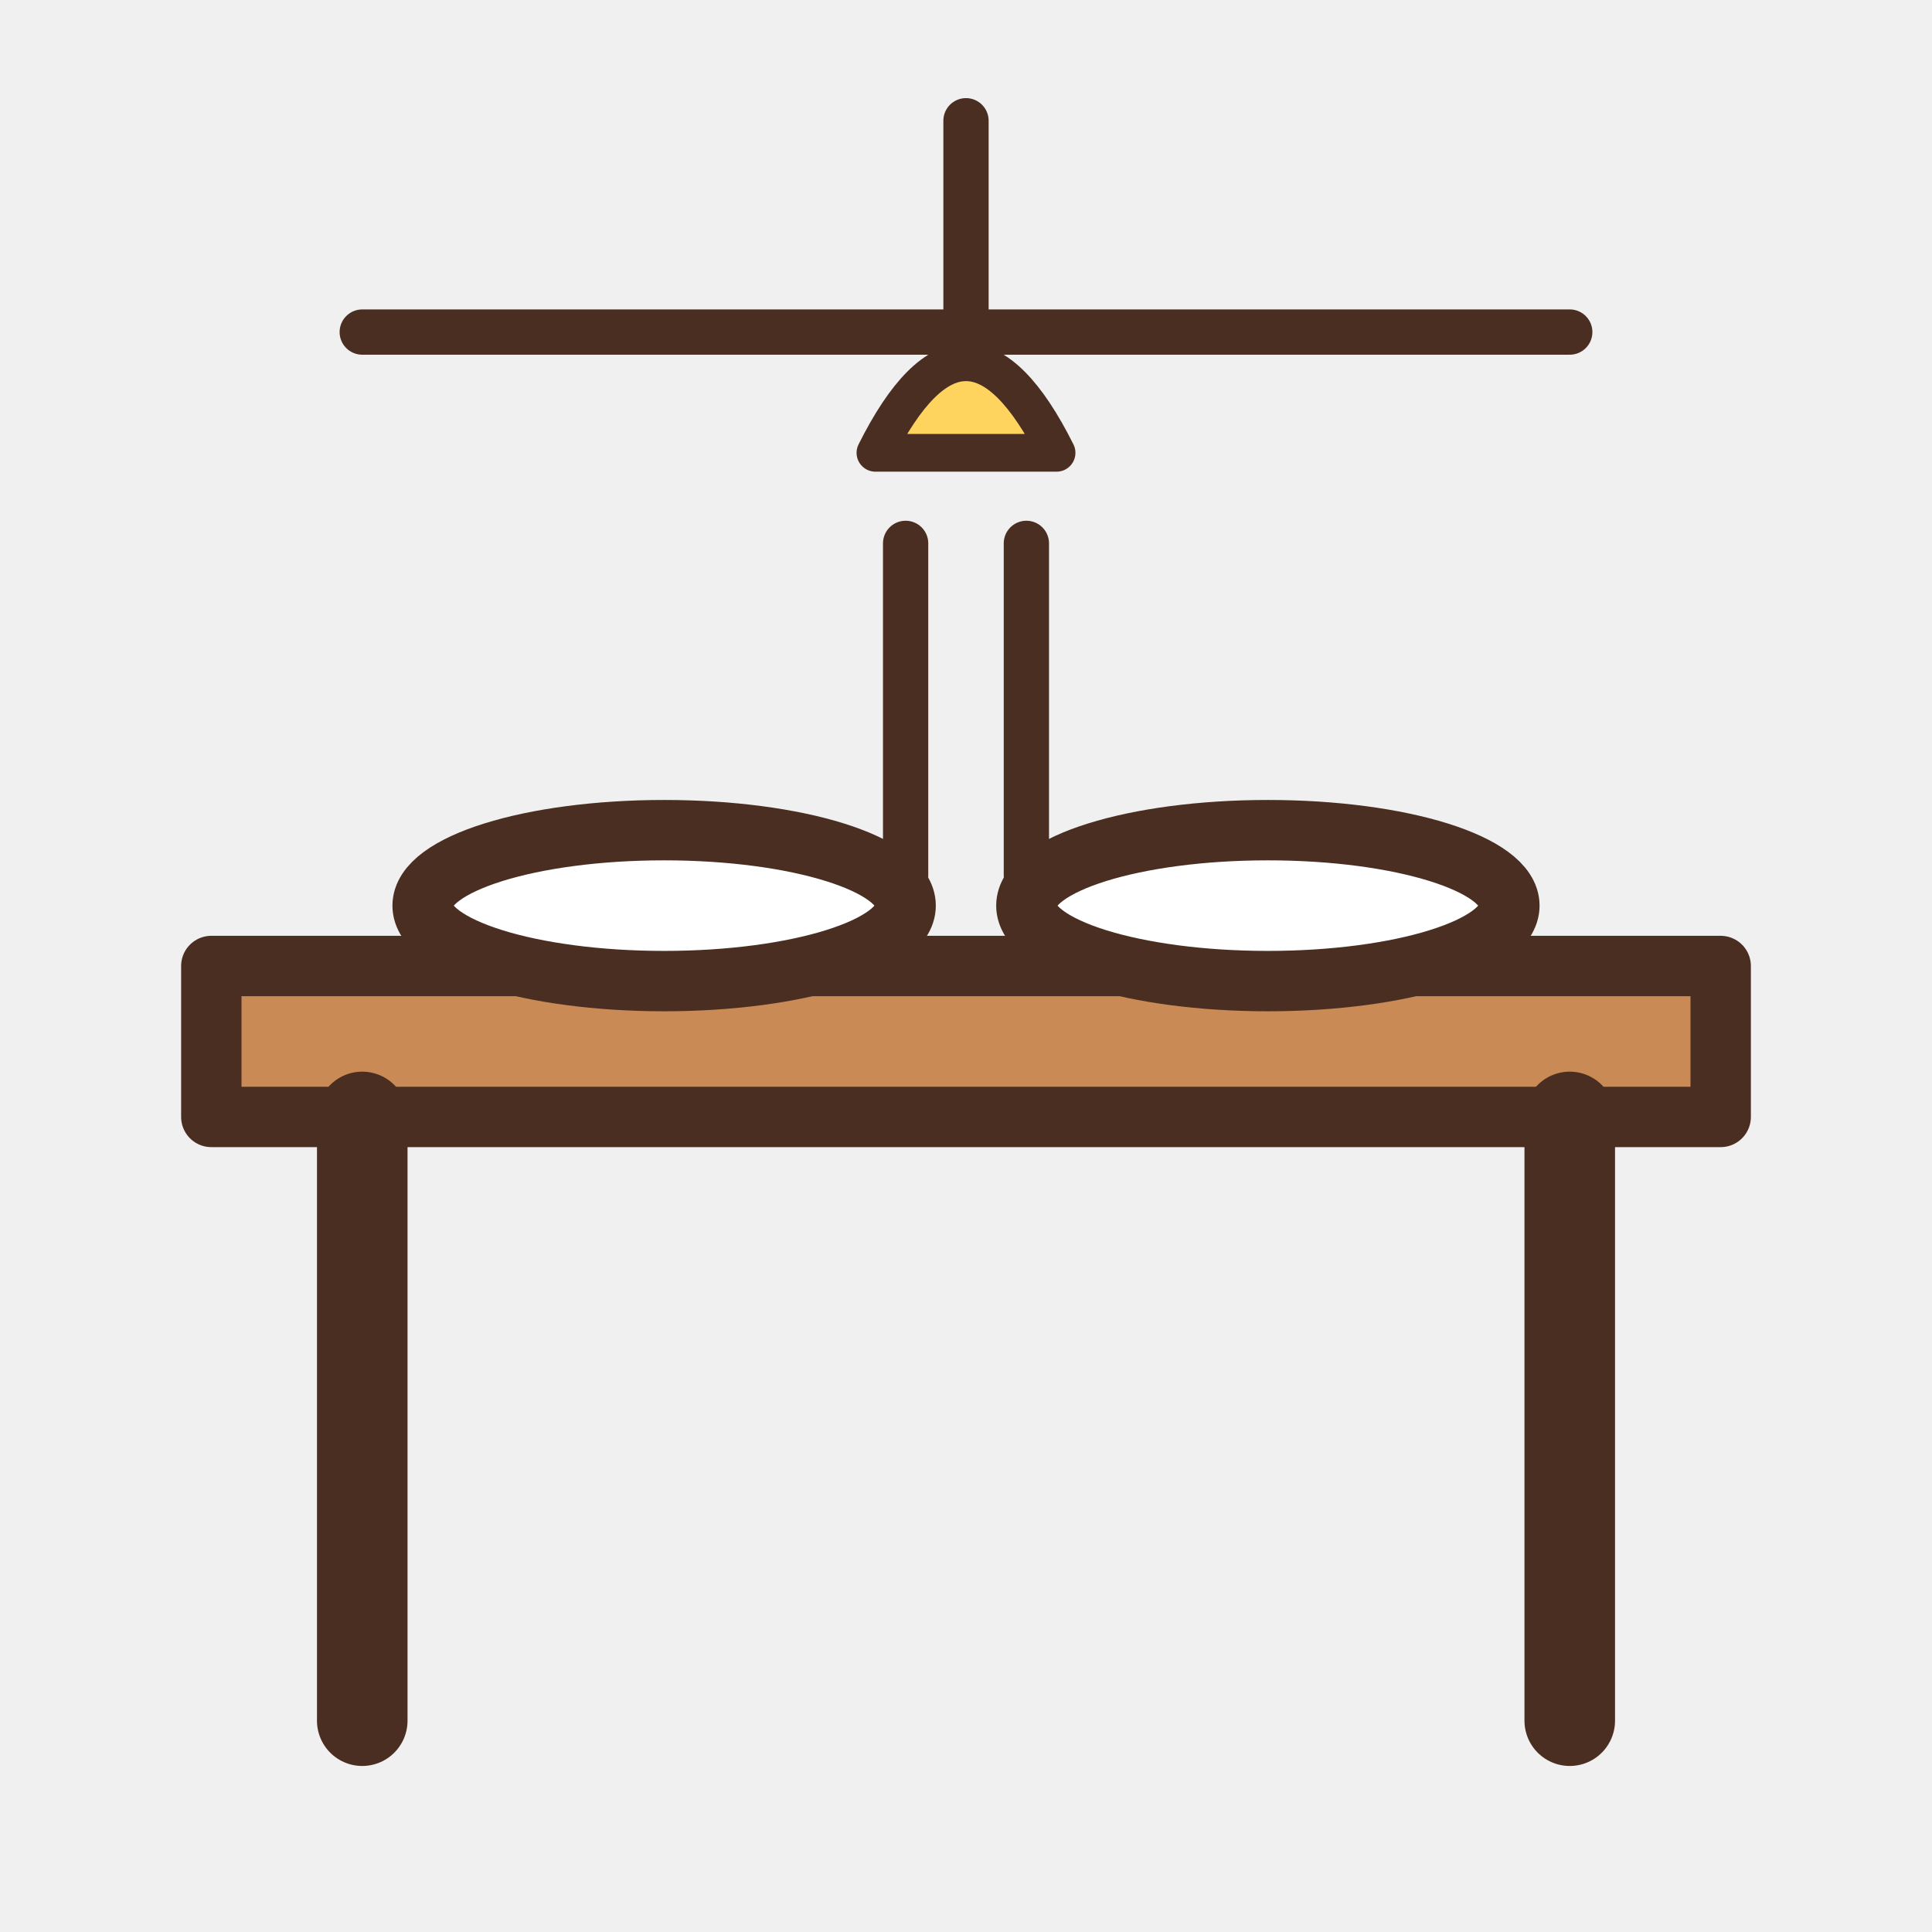
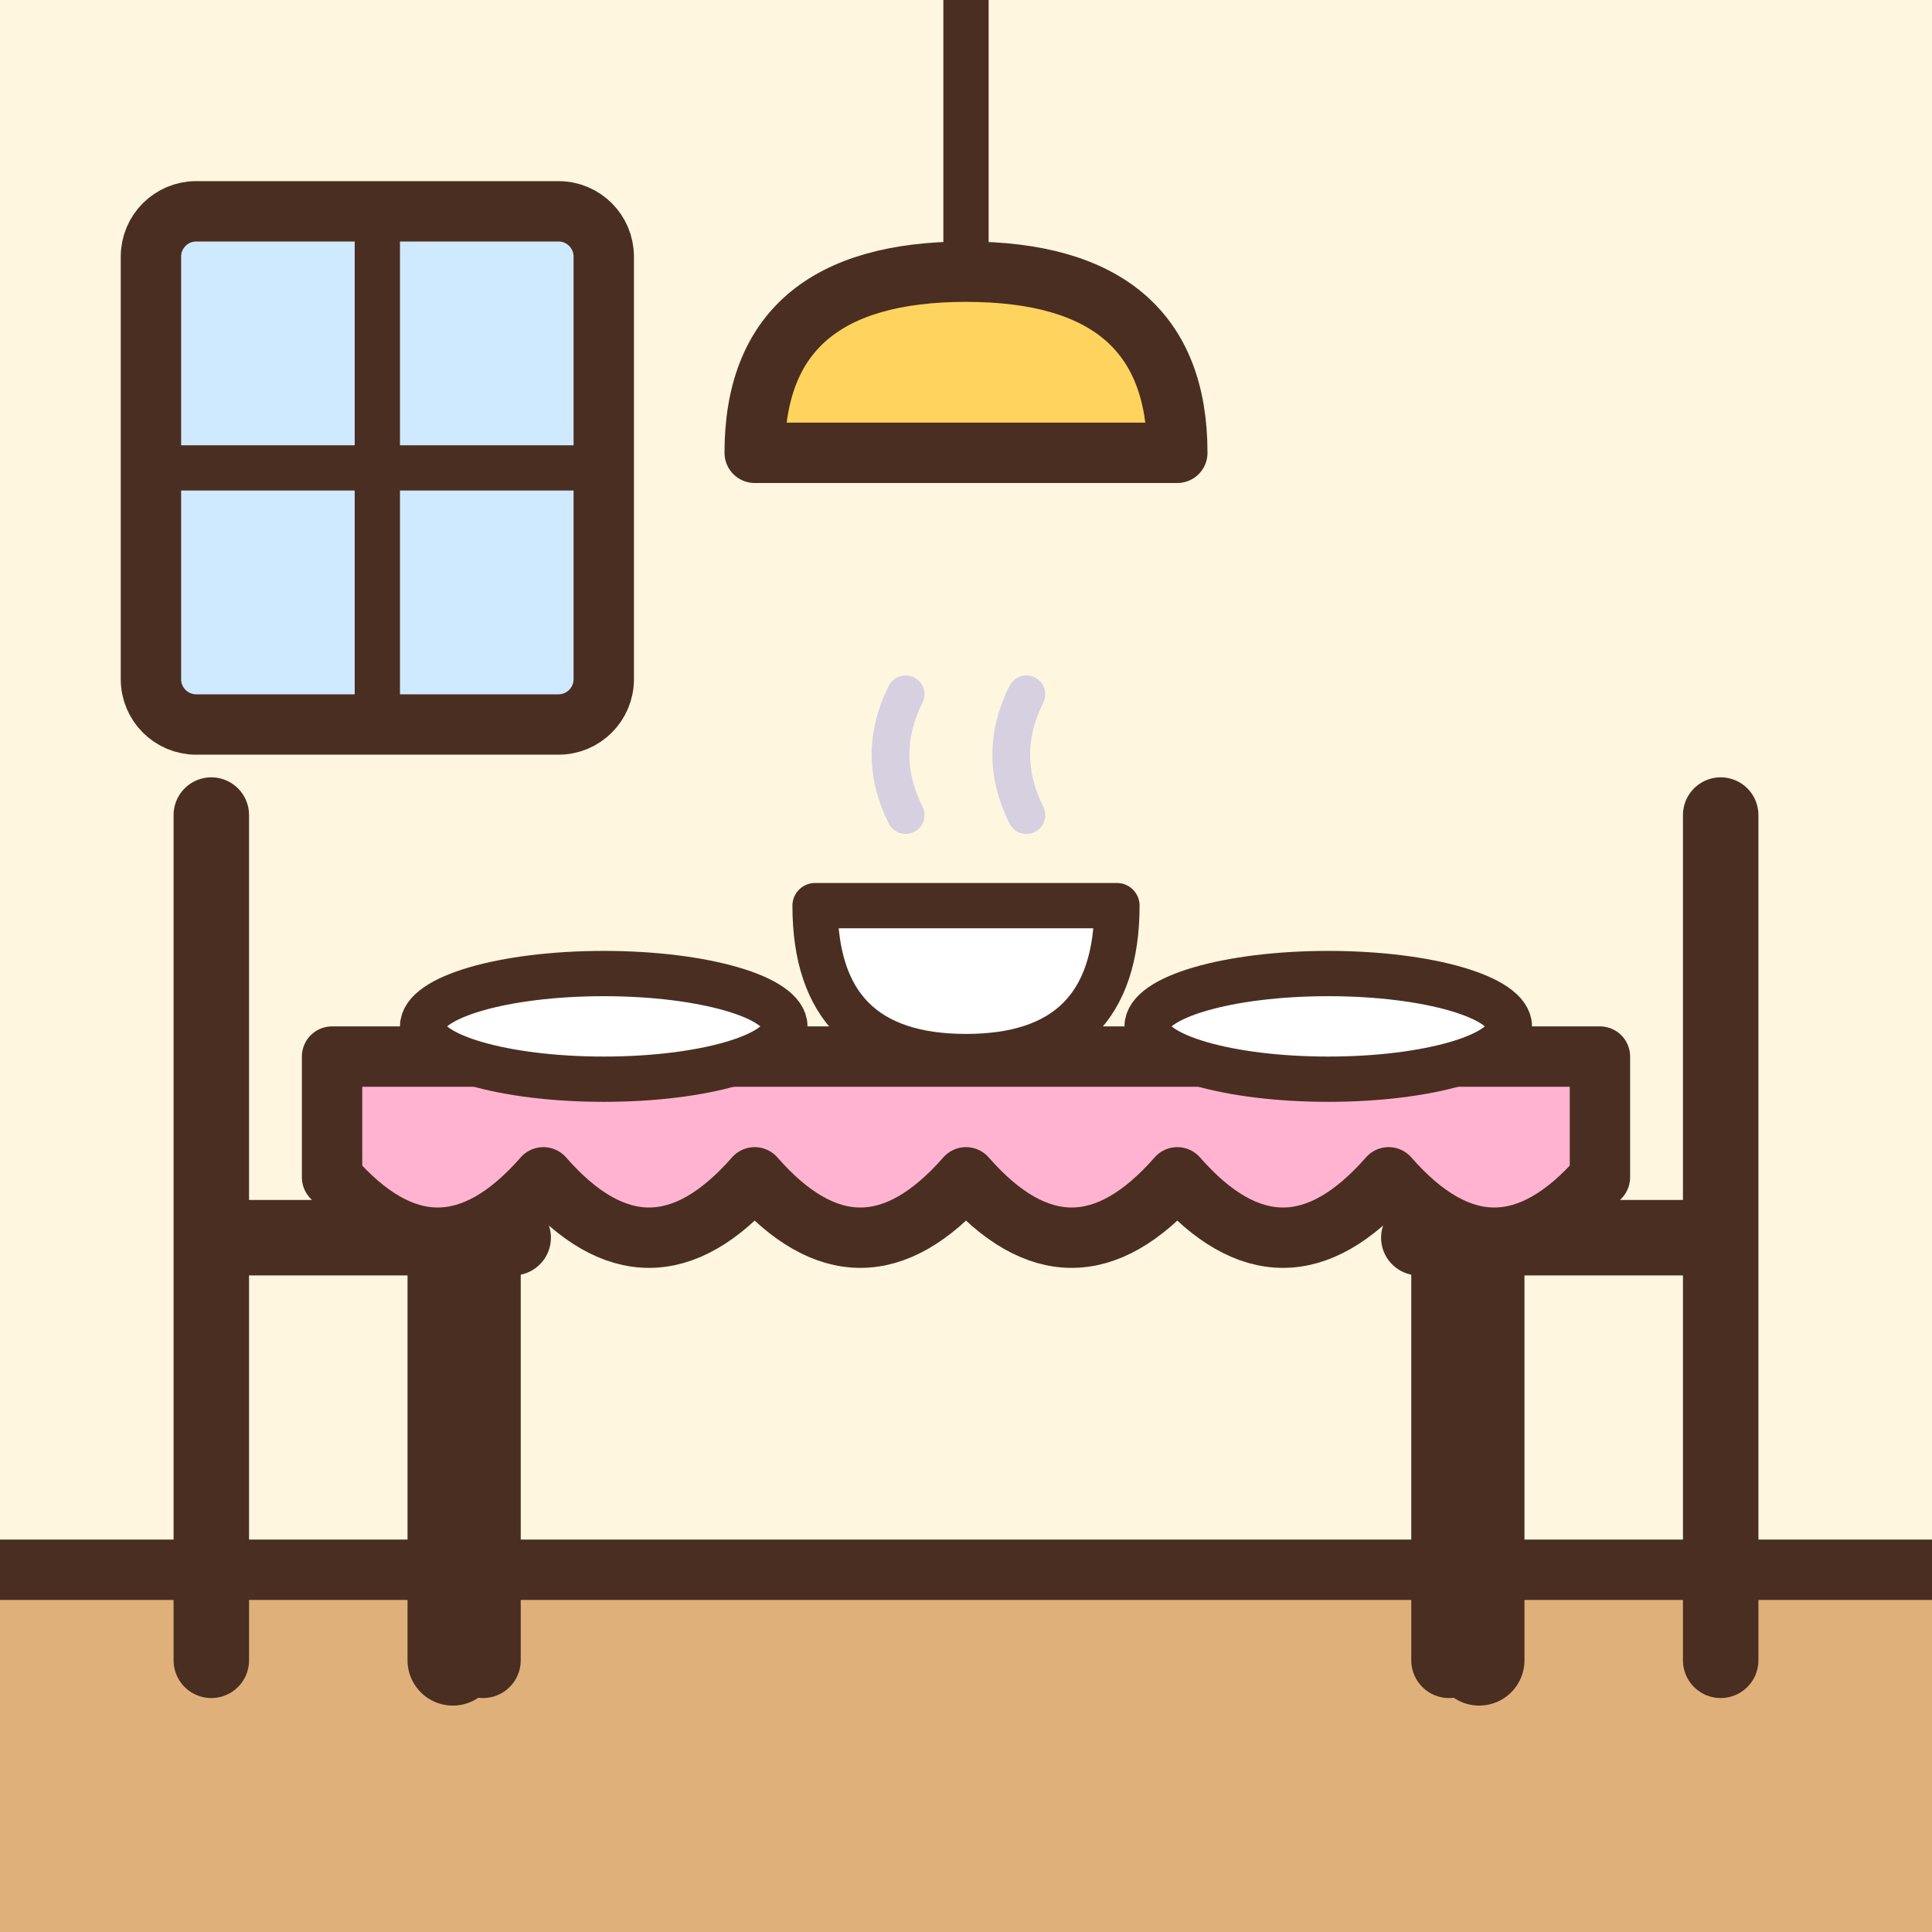
<svg xmlns="http://www.w3.org/2000/svg" viewBox="0 0 128 128">
  <g stroke="#4b2e22" stroke-width="4" stroke-linejoin="round" stroke-linecap="round">
-     <path d="M14 64h100v10H14Z" fill="#c98a55" />
-     <path d="M24 74v40M104 74v40" stroke-width="6" />
-     <ellipse cx="44" cy="60" rx="16" ry="5" fill="#ffffff" />
-     <ellipse cx="84" cy="60" rx="16" ry="5" fill="#ffffff" />
-     <path d="M60 58V36M68 58V36" stroke-width="3" />
-     <path d="M58 30q6-12 12 0Z" fill="#ffd45e" stroke-width="2.5" />
-     <path d="M24 22h80" stroke-width="3" />
-     <path d="M64 22v-14" stroke-width="3" />
+     <path d="M0 0h128v104H0Z" fill="#fff6e0" stroke="none" />
+     <path d="M-4 104h136v28H-4Z" fill="#e0b07a" />
+     <rect x="10" y="14" width="30" height="34" rx="3" fill="#cfe9ff" />
+     <path d="M25 14v34M10 31h30" stroke-width="3" />
+     <path d="M64 0v18" stroke-width="3" />
+     <path d="M50 30q0-12 14-12t14 12Z" fill="#ffd45e" />
+     <path d="M14 54v56M14 82h20M32 82v28" fill="none" stroke-width="5" />
+     <path d="M114 54v56M114 82H94M96 82v28" fill="none" stroke-width="5" />
+     <path d="M30 72v38M98 72v38" stroke-width="6" />
+     <path d="M22 70h84v8q-7 8-14 0-7 8-14 0-7 8-14 0-7 8-14 0-7 8-14 0-7 8-14 0Z" fill="#ffb3d1" />
+     <ellipse cx="40" cy="68" rx="12" ry="3.5" fill="#ffffff" stroke-width="3" />
+     <ellipse cx="88" cy="68" rx="12" ry="3.5" fill="#ffffff" stroke-width="3" />
+     <path d="M54 60h20q0 10-10 10t-10-10Z" fill="#ffffff" stroke-width="3" />
+     <path d="M60 54q-2-4 0-8M68 54q-2-4 0-8" fill="none" stroke="#d6d0e0" stroke-width="2.5" />
  </g>
</svg>
